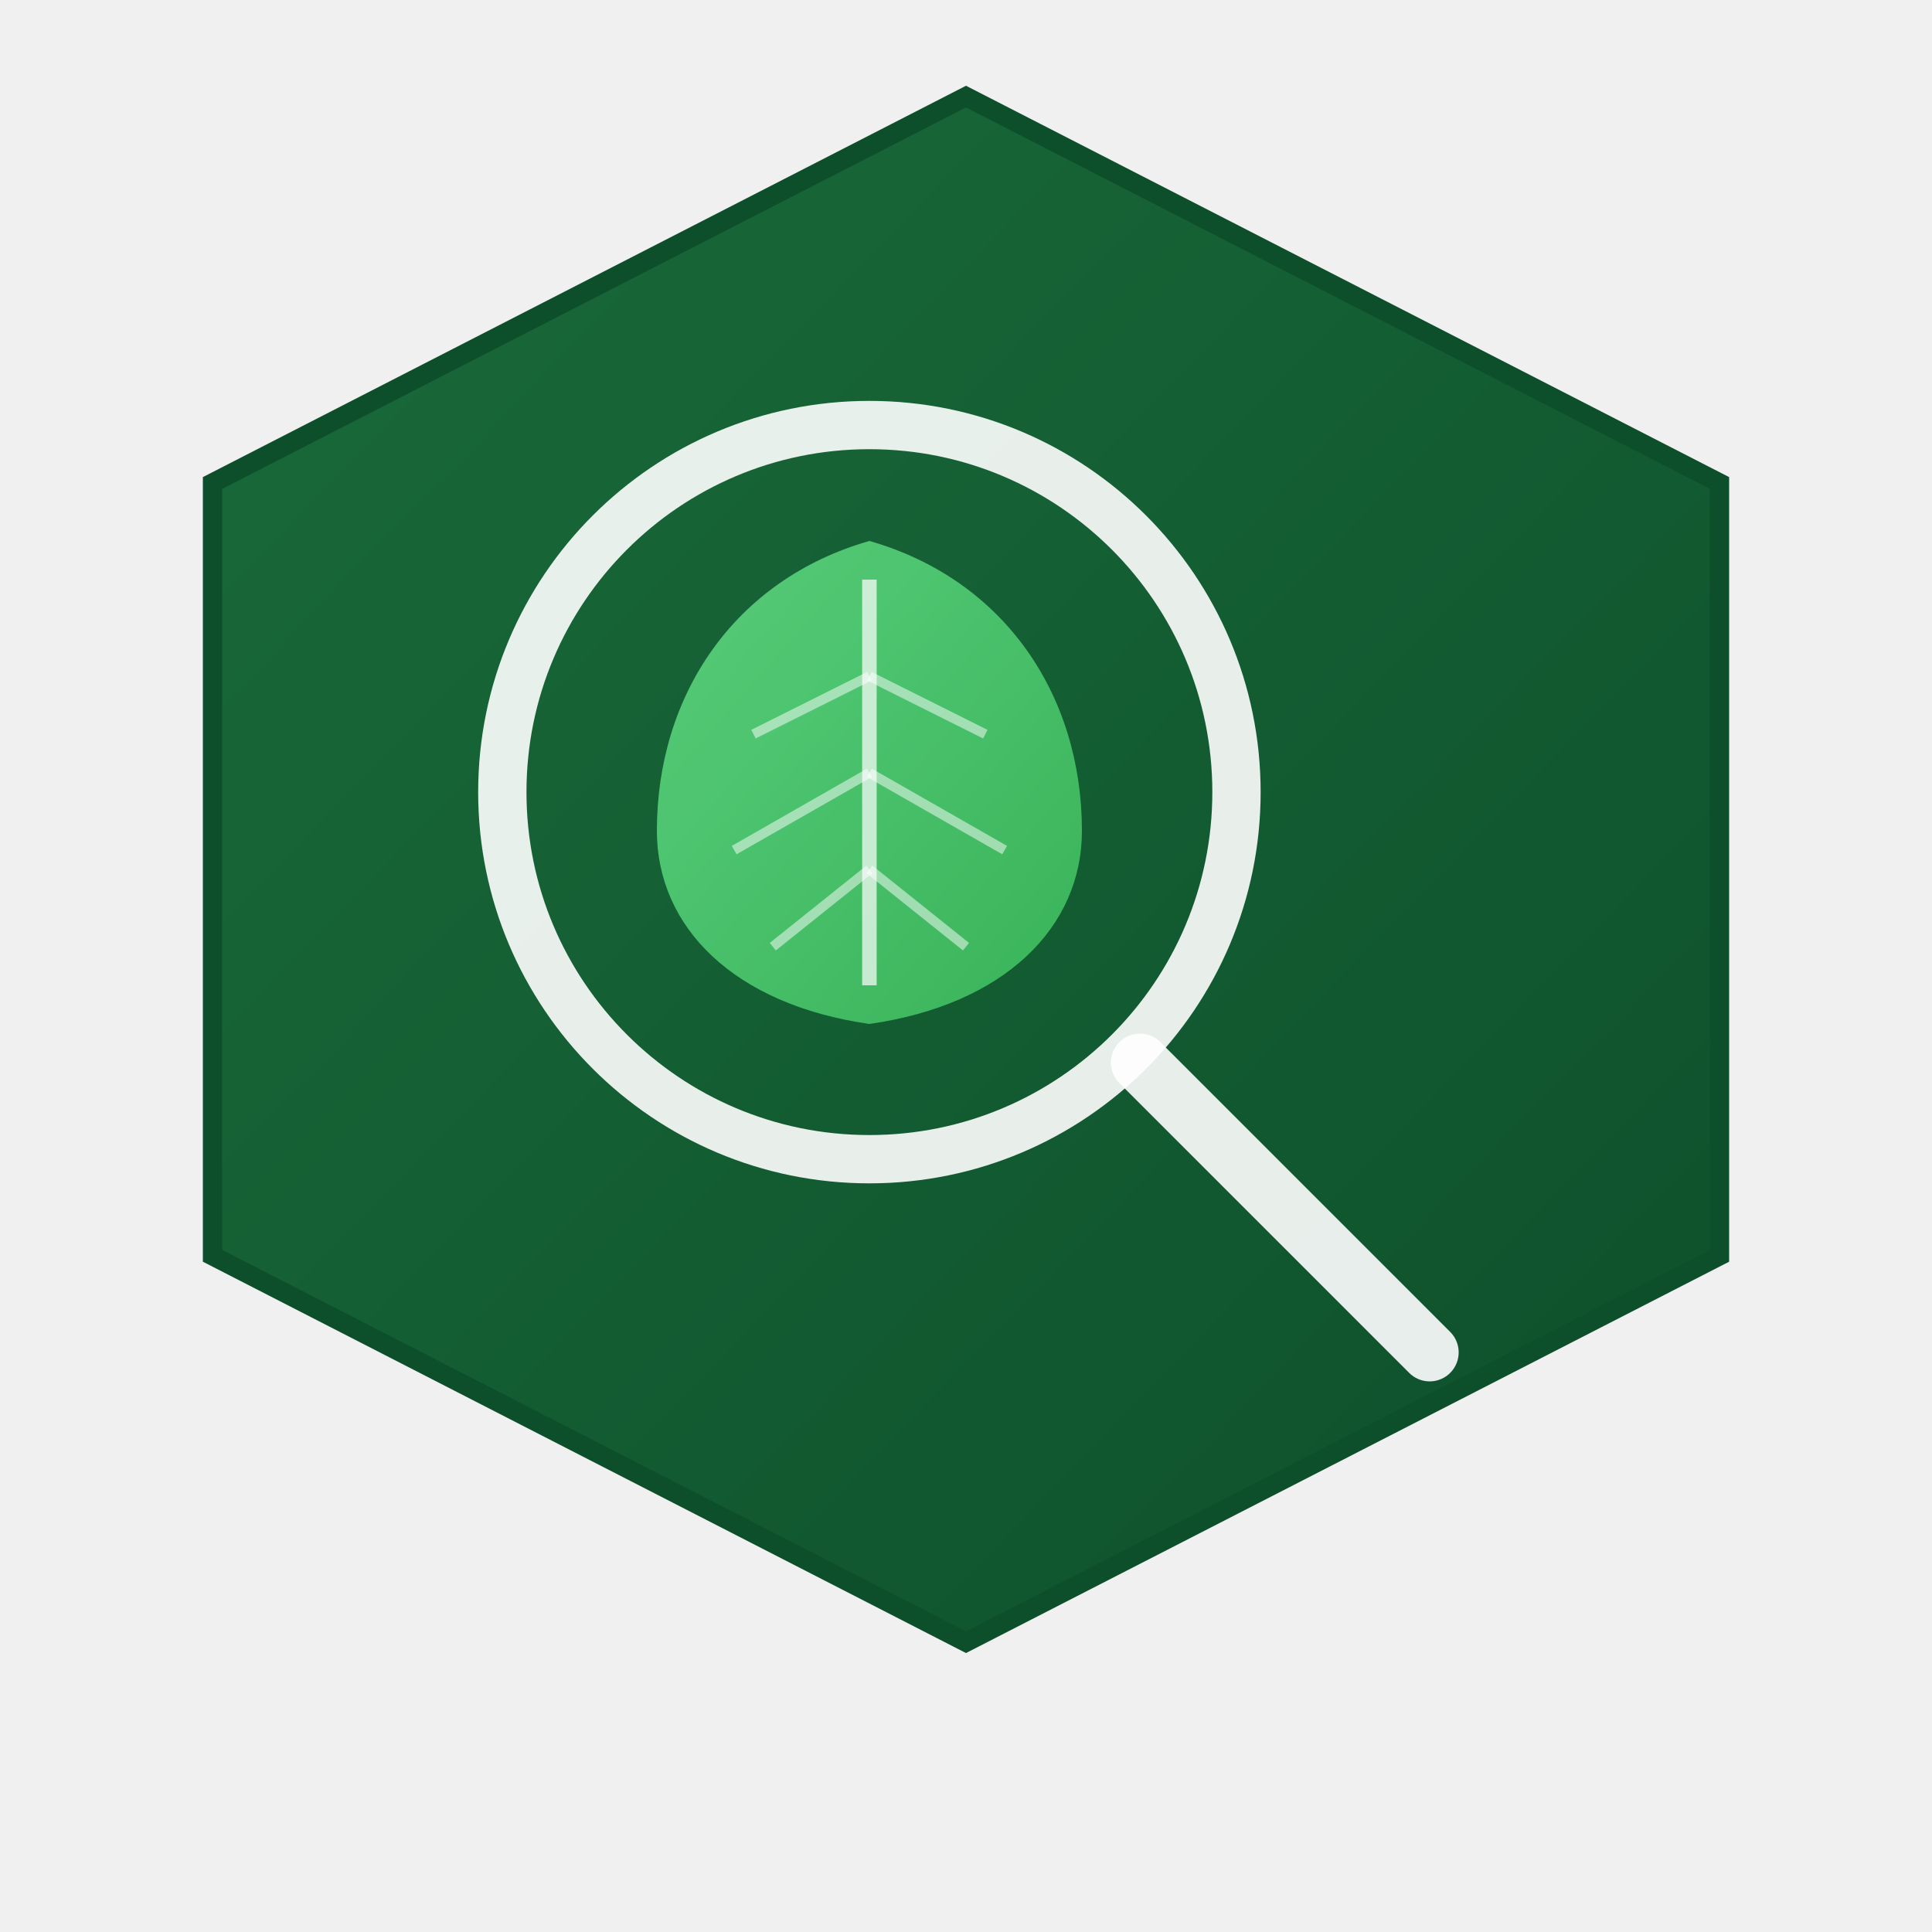
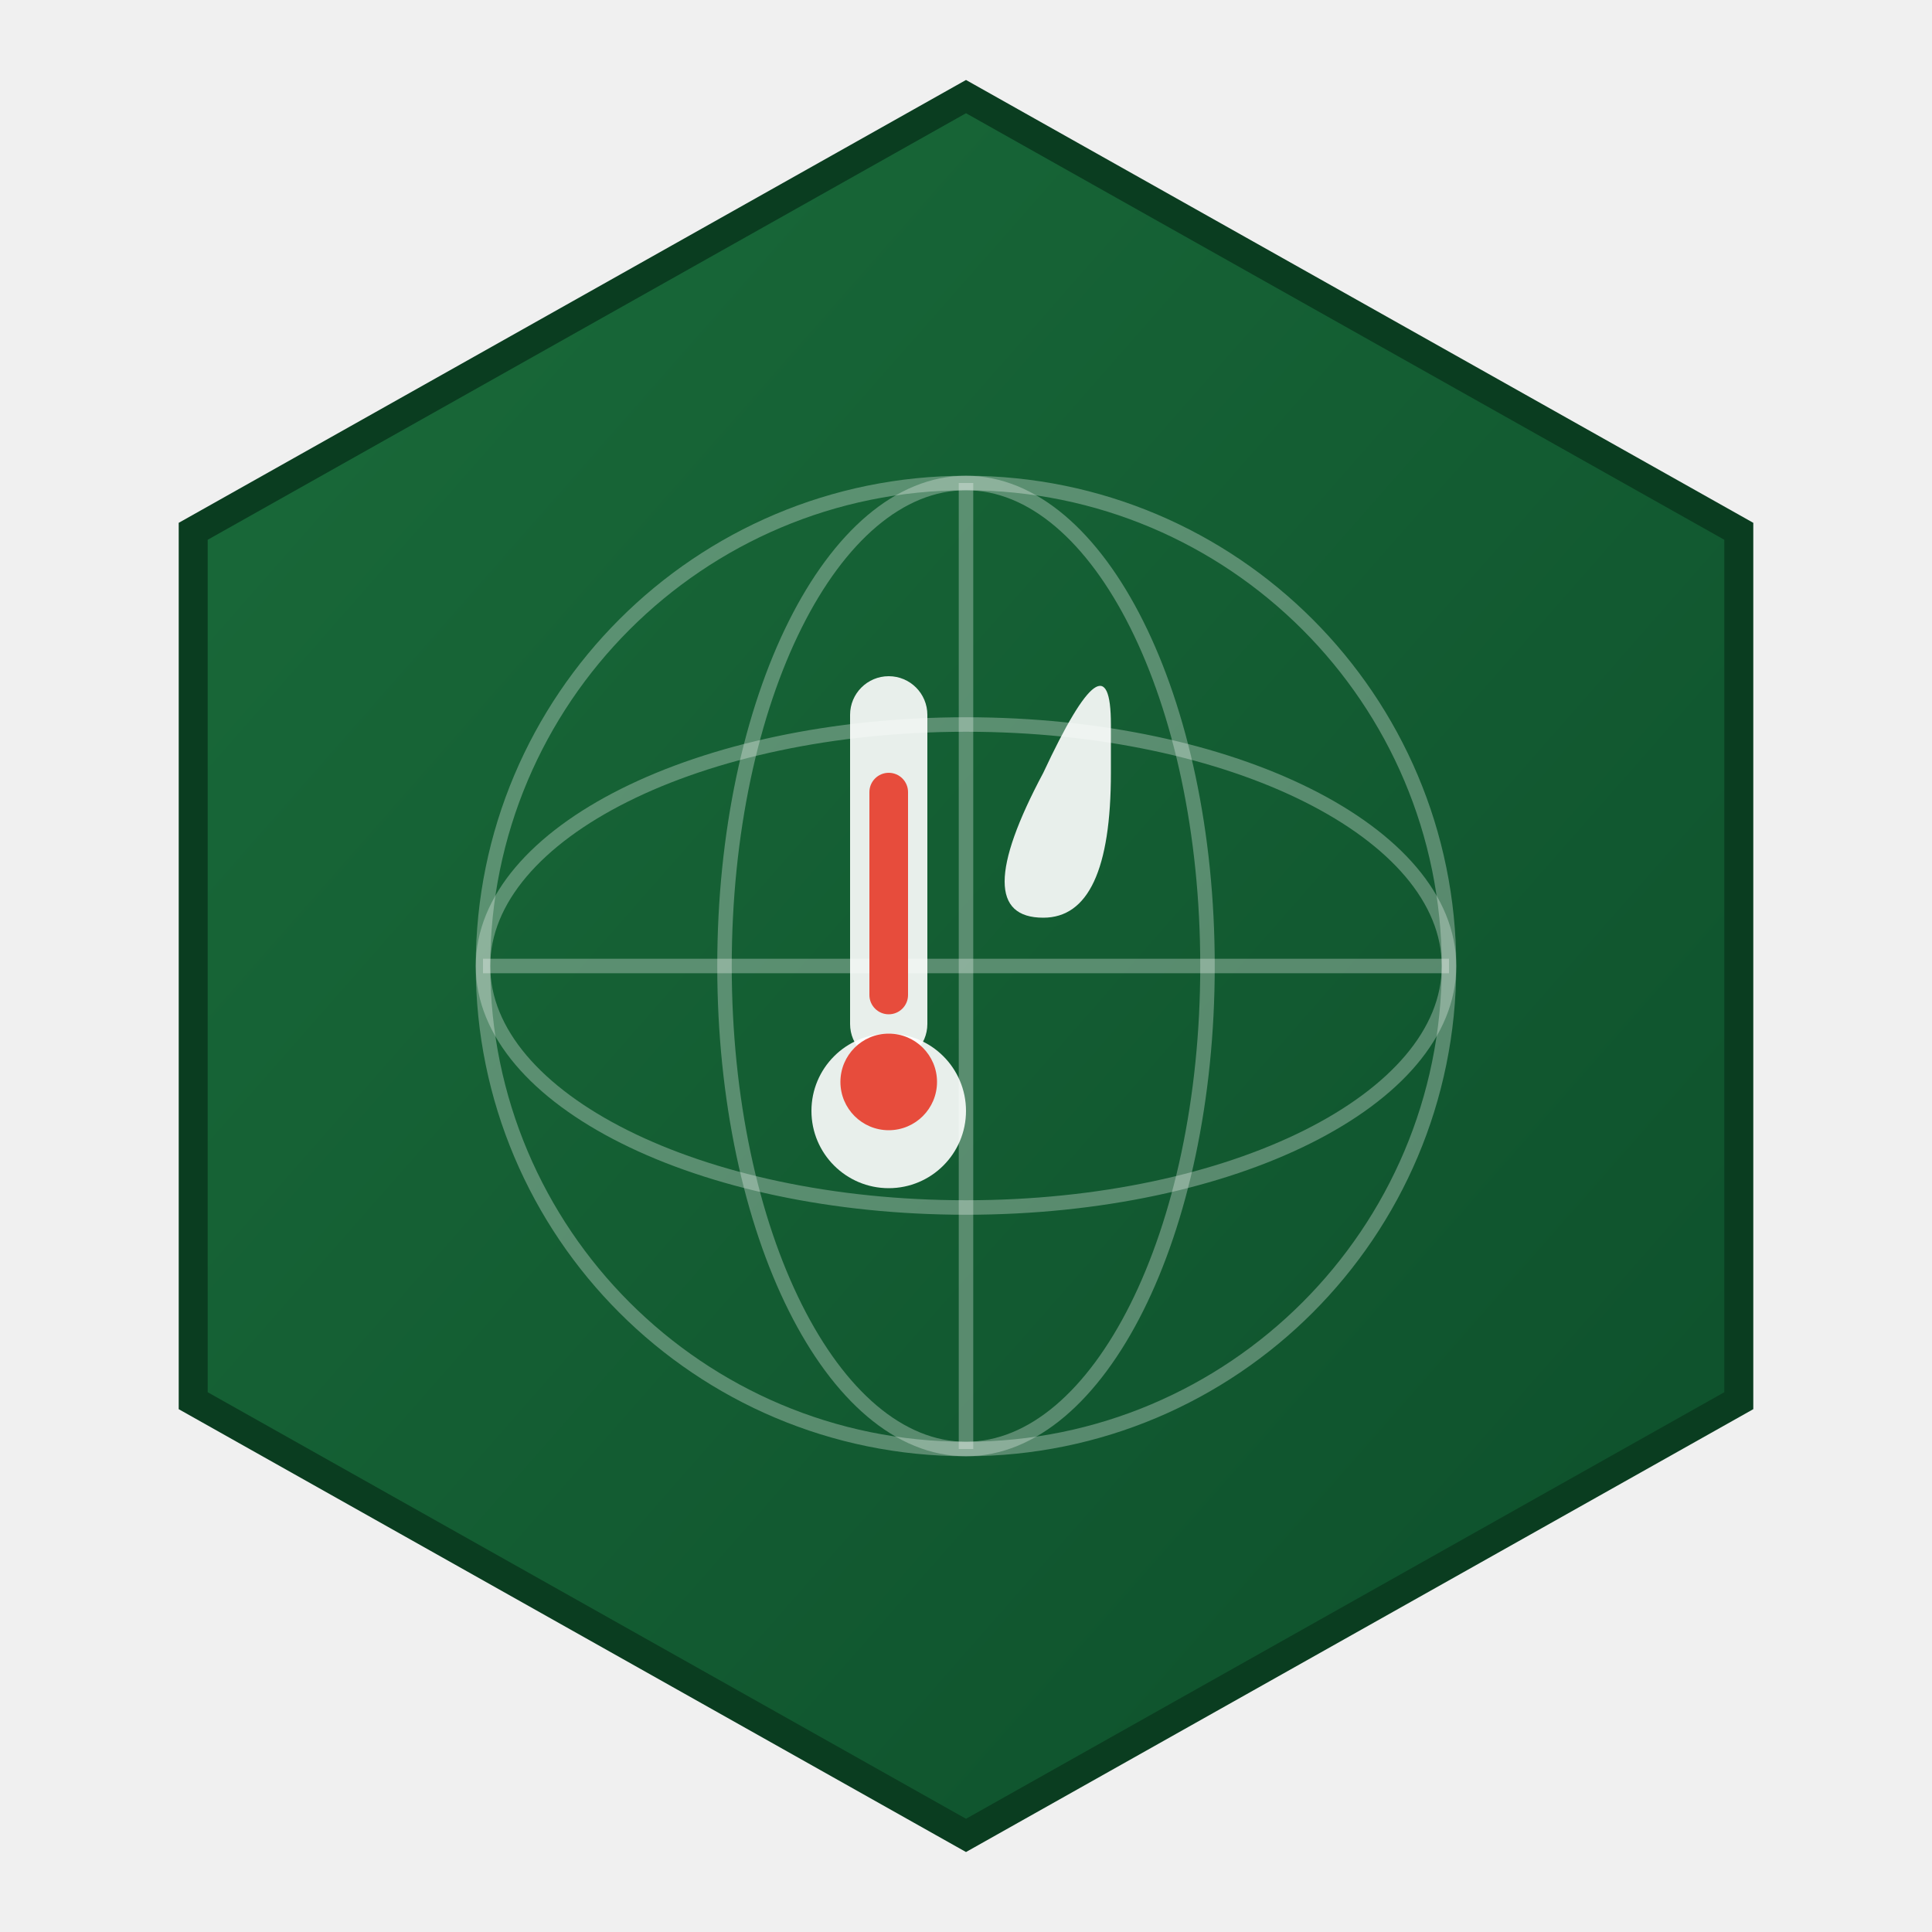
<svg xmlns="http://www.w3.org/2000/svg" viewBox="0 0 200 200" width="200" height="200">
  <defs>
    <linearGradient id="hex-grad" x1="0%" y1="0%" x2="100%" y2="100%">
      <stop offset="0%" style="stop-color:#1a6b3a;stop-opacity:1" />
      <stop offset="100%" style="stop-color:#0d4f2b;stop-opacity:1" />
    </linearGradient>
-     <linearGradient id="leaf-grad" x1="0%" y1="0%" x2="100%" y2="100%">
-       <stop offset="0%" style="stop-color:#5cd17e;stop-opacity:1" />
-       <stop offset="100%" style="stop-color:#3ab85c;stop-opacity:1" />
-     </linearGradient>
  </defs>
-   <polygon points="100,10 178,50 178,130 100,170 22,130 22,50" fill="url(#hex-grad)" stroke="#0d4f2b" stroke-width="2" />
-   <circle cx="90" cy="82" r="38" fill="none" stroke="#fff" stroke-width="5" opacity="0.9" />
-   <line x1="118" y1="110" x2="148" y2="140" stroke="#fff" stroke-width="6" stroke-linecap="round" opacity="0.9" />
-   <g transform="translate(90,78)">
-     <path d="M0,-22 C14,-18 22,-6 22,8 C22,18 14,26 0,28 C-14,26 -22,18 -22,8 C-22,-6 -14,-18 0,-22Z" fill="url(#leaf-grad)" opacity="0.95" />
-     <line x1="0" y1="-18" x2="0" y2="24" stroke="#fff" stroke-width="1.5" opacity="0.7" />
-     <line x1="0" y1="-8" x2="-12" y2="-2" stroke="#fff" stroke-width="1" opacity="0.5" />
-     <line x1="0" y1="2" x2="-14" y2="10" stroke="#fff" stroke-width="1" opacity="0.5" />
-     <line x1="0" y1="12" x2="-10" y2="20" stroke="#fff" stroke-width="1" opacity="0.5" />
-     <line x1="0" y1="-8" x2="12" y2="-2" stroke="#fff" stroke-width="1" opacity="0.5" />
-     <line x1="0" y1="2" x2="14" y2="10" stroke="#fff" stroke-width="1" opacity="0.5" />
-     <line x1="0" y1="12" x2="10" y2="20" stroke="#fff" stroke-width="1" opacity="0.5" />
-   </g>
+   <polygon points="100,10 180,55 180,145 100,190 20,145 20,55" fill="url(#hex-grad)" stroke="#0a3d20" stroke-width="3" />
+   <ellipse cx="100" cy="100" rx="50" ry="50" fill="none" stroke="rgba(255,255,255,0.3)" stroke-width="1.5" />
+   <ellipse cx="100" cy="100" rx="25" ry="50" fill="none" stroke="rgba(255,255,255,0.3)" stroke-width="1.5" />
+   <ellipse cx="100" cy="100" rx="50" ry="25" fill="none" stroke="rgba(255,255,255,0.3)" stroke-width="1.5" />
+   <line x1="50" y1="100" x2="150" y2="100" stroke="rgba(255,255,255,0.3)" stroke-width="1.5" />
+   <line x1="100" y1="50" x2="100" y2="150" stroke="rgba(255,255,255,0.3)" stroke-width="1.5" />
+   <rect x="88" y="70" width="8" height="40" rx="4" fill="rgba(255,255,255,0.9)" />
+   <circle cx="92" cy="115" r="8" fill="rgba(255,255,255,0.9)" />
+   <rect x="90" y="80" width="4" height="25" rx="2" fill="#e74c3c" />
+   <circle cx="92" cy="112" r="5" fill="#e74c3c" />
+   <path d="M115,75 Q115,65 108,80 Q100,95 108,95 Q115,95 115,80 Z" fill="rgba(255,255,255,0.9)" />
</svg>
